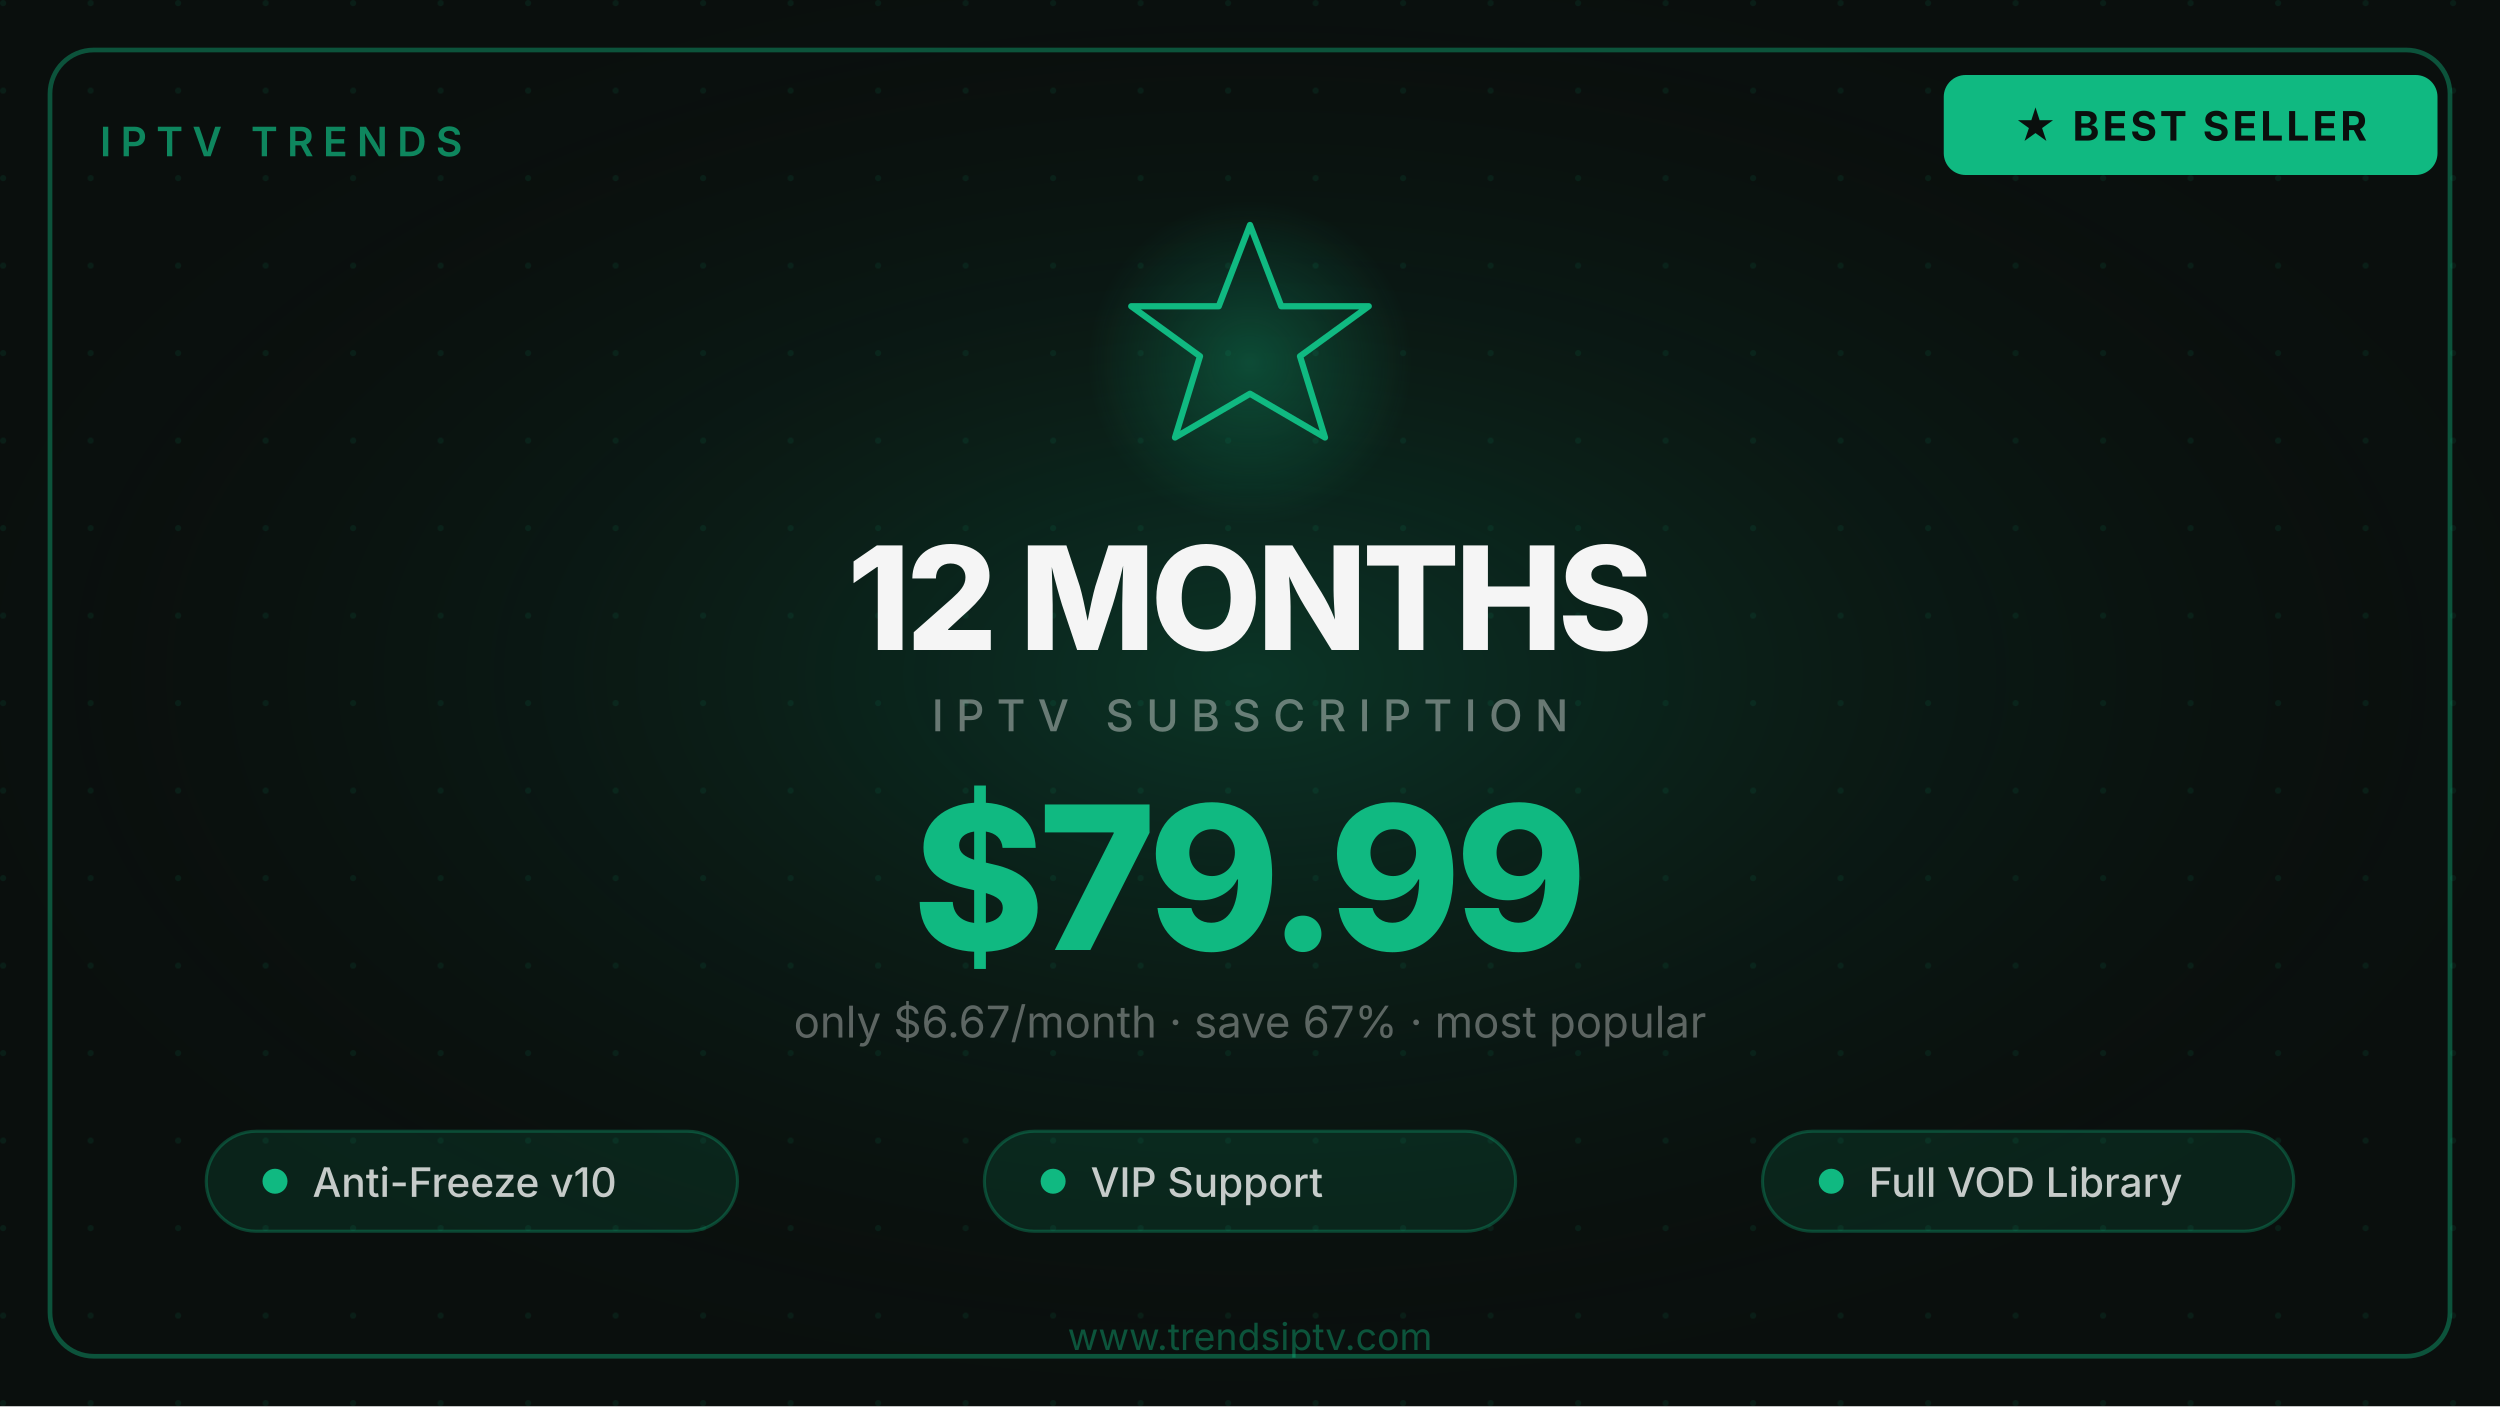
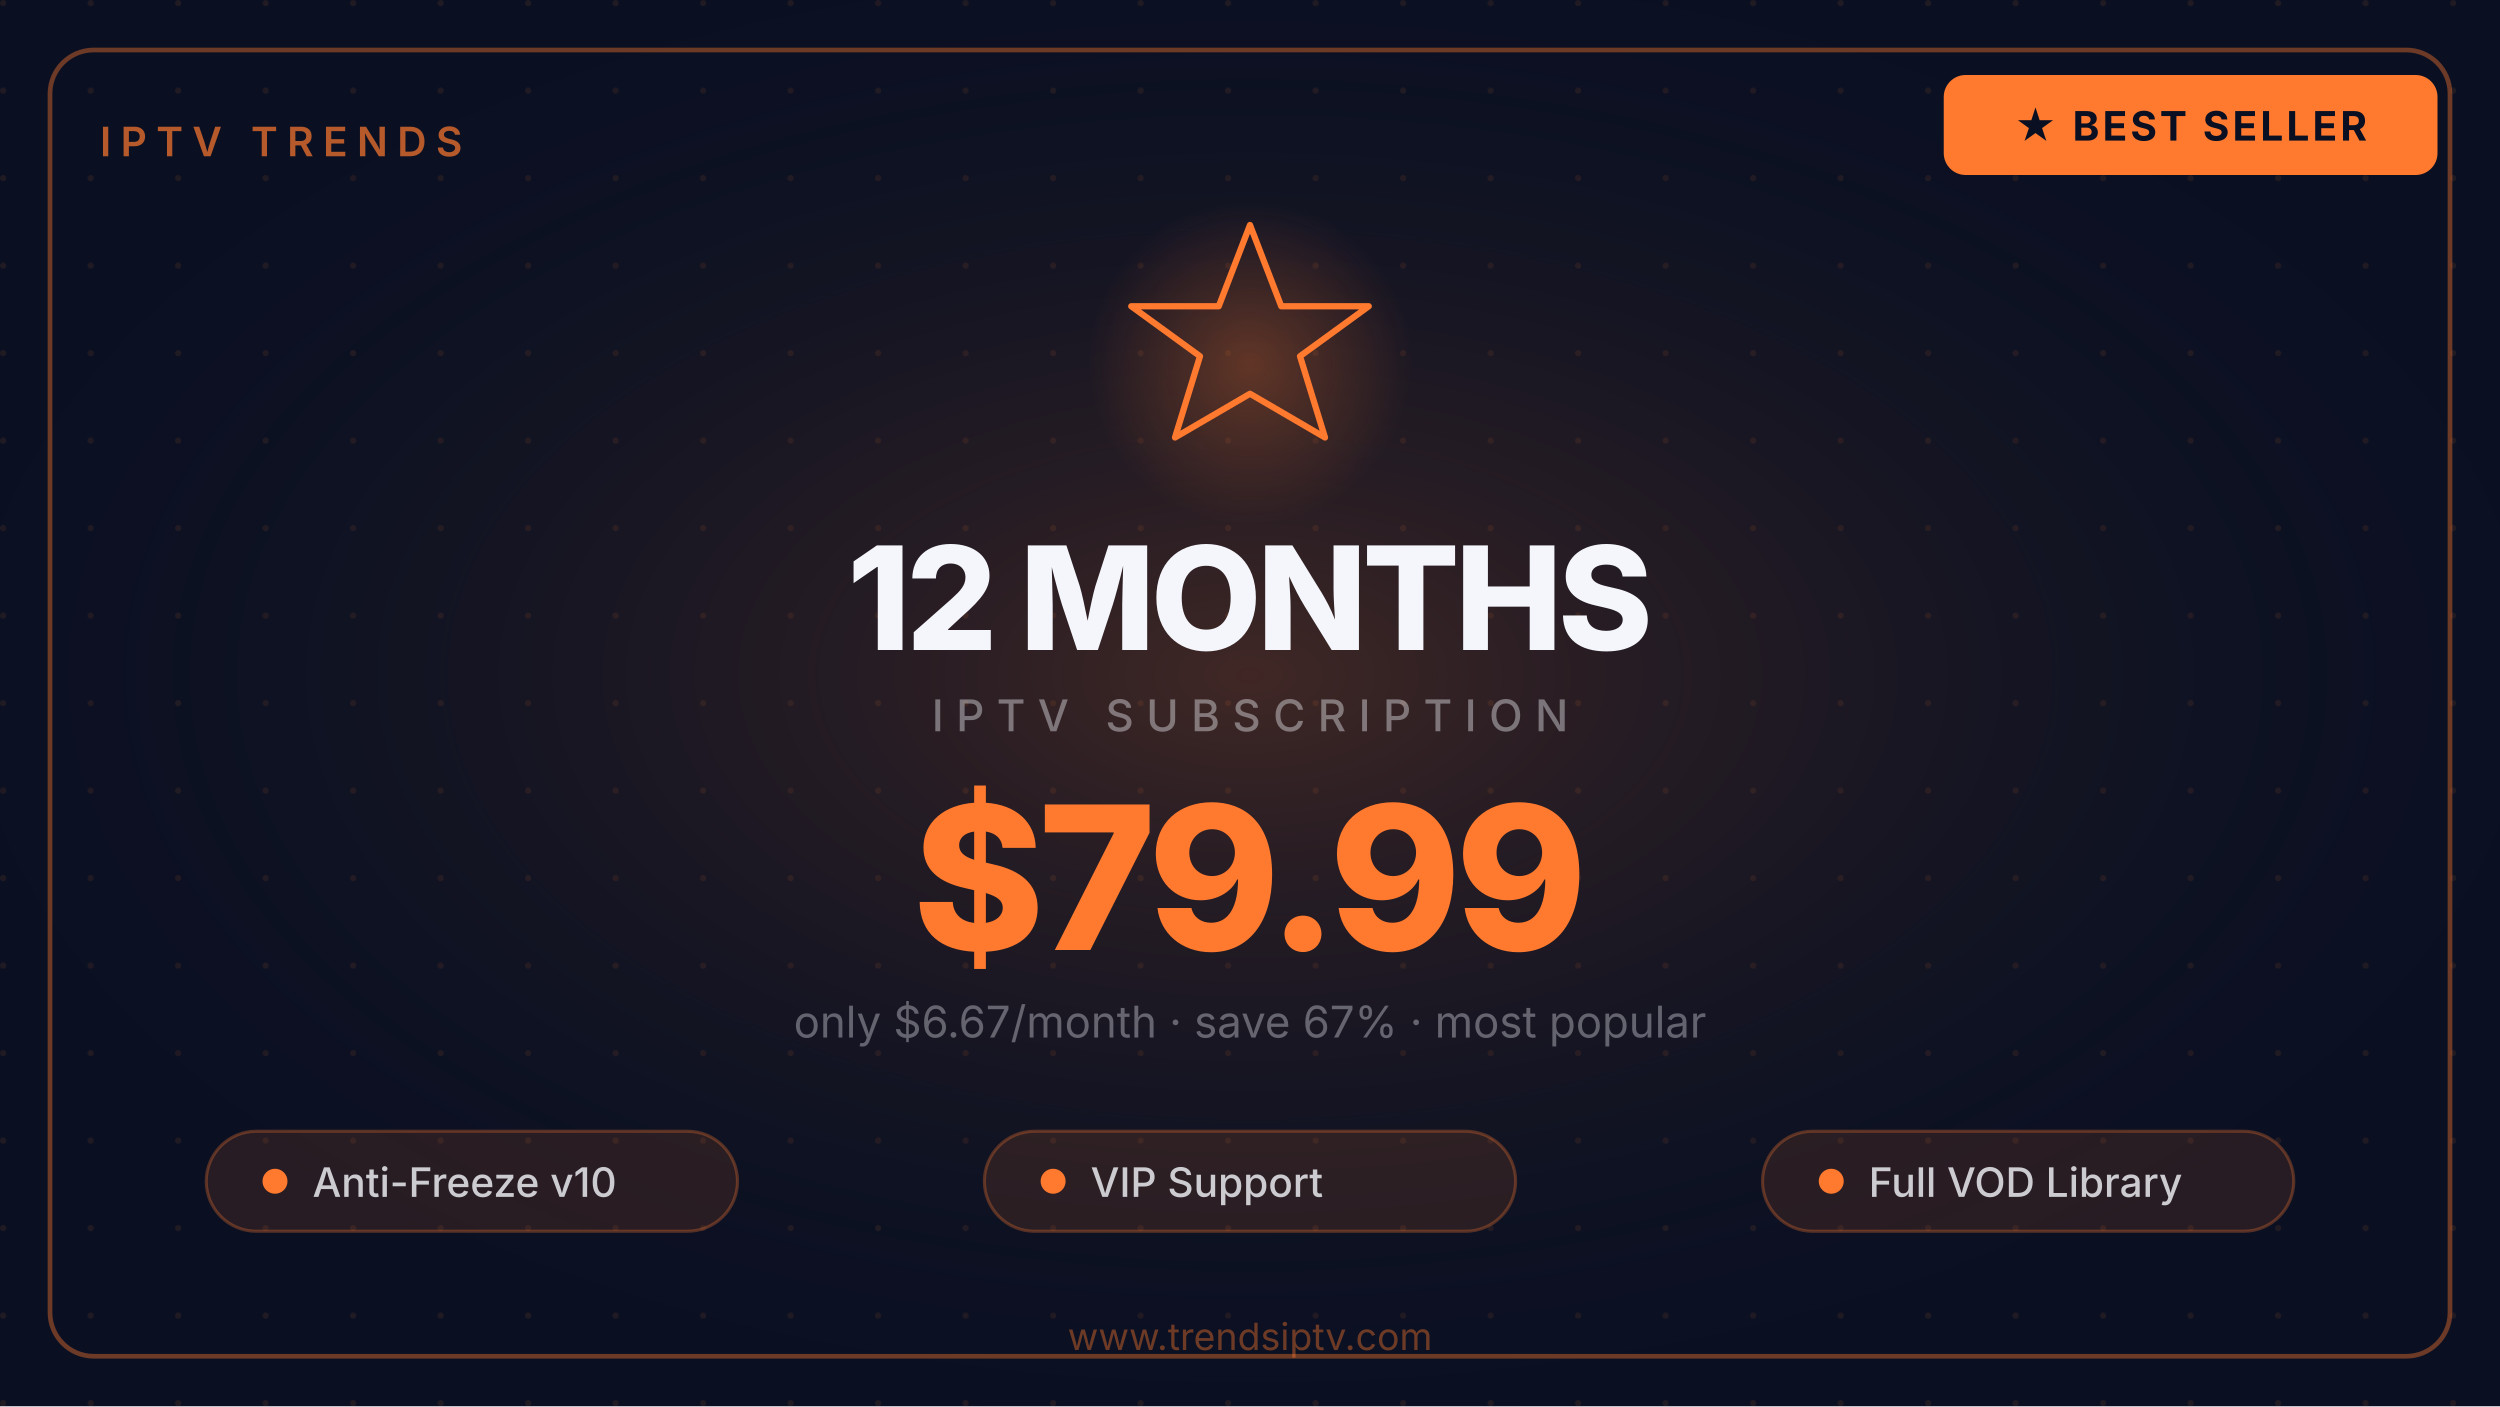
<svg xmlns="http://www.w3.org/2000/svg" width="800" height="450" viewBox="0 0 800 450" fill="none">
  <defs>
    <radialGradient id="glow12" cx="50%" cy="48%" r="55%">
-       <stop offset="0%" stop-color="#10b981" stop-opacity="0.22" />
-       <stop offset="100%" stop-color="#0a0f0d" stop-opacity="0" />
+       <stop offset="0%" stop-color="#ff7a2f" stop-opacity="0.22" />
+       <stop offset="100%" stop-color="#0a1022" stop-opacity="0" />
    </radialGradient>
    <radialGradient id="iconGlow12" cx="50%" cy="50%" r="50%">
-       <stop offset="0%" stop-color="#10b981" stop-opacity="0.3" />
-       <stop offset="100%" stop-color="#10b981" stop-opacity="0" />
+       <stop offset="0%" stop-color="#ff7a2f" stop-opacity="0.3" />
+       <stop offset="100%" stop-color="#ff7a2f" stop-opacity="0" />
    </radialGradient>
    <pattern id="dots12" x="0" y="0" width="28" height="28" patternUnits="userSpaceOnUse">
-       <circle cx="1" cy="1" r="1" fill="#10b981" fill-opacity="0.09" />
+       <circle cx="1" cy="1" r="1" fill="#ff7a2f" fill-opacity="0.09" />
    </pattern>
  </defs>
-   <rect width="800" height="450" fill="#0a0f0d" />
+   <rect width="800" height="450" fill="#0a1022" />
  <rect width="800" height="450" fill="url(#dots12)" />
  <rect width="800" height="450" fill="url(#glow12)" />
-   <rect x="16" y="16" width="768" height="418" rx="14" fill="none" stroke="#10b981" stroke-opacity="0.4" stroke-width="1.5" />
-   <text x="32" y="50" font-family="Inter, system-ui, sans-serif" font-size="13" font-weight="600" fill="#10b981" fill-opacity="0.7" letter-spacing="3">IPTV TRENDS</text>
-   <rect x="622" y="24" width="158" height="32" rx="7" fill="#10b981" />
-   <text x="701" y="45" font-family="Inter, system-ui, sans-serif" font-size="13" font-weight="700" fill="#0a0f0d" text-anchor="middle" letter-spacing="1">★ BEST SELLER</text>
+   <rect x="16" y="16" width="768" height="418" rx="14" fill="none" stroke="#ff7a2f" stroke-opacity="0.4" stroke-width="1.5" />
+   <text x="32" y="50" font-family="Inter, system-ui, sans-serif" font-size="13" font-weight="600" fill="#ff7a2f" fill-opacity="0.7" letter-spacing="3">IPTV TRENDS</text>
+   <rect x="622" y="24" width="158" height="32" rx="7" fill="#ff7a2f" />
+   <text x="701" y="45" font-family="Inter, system-ui, sans-serif" font-size="13" font-weight="700" fill="#0a1022" text-anchor="middle" letter-spacing="1">★ BEST SELLER</text>
  <circle cx="400" cy="116" r="52" fill="url(#iconGlow12)" />
-   <path d="M400 72 L410 98 L438 98 L416 114 L424 140 L400 126 L376 140 L384 114 L362 98 L390 98 Z" fill="none" stroke="#10b981" stroke-width="2" stroke-linejoin="round" />
-   <text x="400" y="208" font-family="Inter, system-ui, sans-serif" font-size="46" font-weight="800" fill="#f5f5f5" text-anchor="middle" letter-spacing="-1.5">12 MONTHS</text>
-   <text x="400" y="234" font-family="Inter, system-ui, sans-serif" font-size="14" font-weight="500" fill="#f5f5f5" fill-opacity="0.4" text-anchor="middle" letter-spacing="4">IPTV SUBSCRIPTION</text>
-   <text x="400" y="304" font-family="Inter, system-ui, sans-serif" font-size="64" font-weight="800" fill="#10b981" text-anchor="middle" letter-spacing="-2">$79.99</text>
-   <text x="400" y="332" font-family="Inter, system-ui, sans-serif" font-size="14" fill="#f5f5f5" fill-opacity="0.35" text-anchor="middle">only $6.67/month · save 67% · most popular</text>
-   <rect x="66" y="362" width="170" height="32" rx="16" fill="#10b981" fill-opacity="0.12" />
-   <rect x="66" y="362" width="170" height="32" rx="16" fill="none" stroke="#10b981" stroke-opacity="0.3" stroke-width="1" />
-   <circle cx="88" cy="378" r="4" fill="#10b981" />
-   <text x="100" y="383" font-family="Inter, system-ui, sans-serif" font-size="13" font-weight="500" fill="#f5f5f5" fill-opacity="0.8">Anti-Freeze v10</text>
-   <rect x="315" y="362" width="170" height="32" rx="16" fill="#10b981" fill-opacity="0.12" />
-   <rect x="315" y="362" width="170" height="32" rx="16" fill="none" stroke="#10b981" stroke-opacity="0.3" stroke-width="1" />
-   <circle cx="337" cy="378" r="4" fill="#10b981" />
-   <text x="349" y="383" font-family="Inter, system-ui, sans-serif" font-size="13" font-weight="500" fill="#f5f5f5" fill-opacity="0.8">VIP Support</text>
-   <rect x="564" y="362" width="170" height="32" rx="16" fill="#10b981" fill-opacity="0.12" />
-   <rect x="564" y="362" width="170" height="32" rx="16" fill="none" stroke="#10b981" stroke-opacity="0.3" stroke-width="1" />
-   <circle cx="586" cy="378" r="4" fill="#10b981" />
-   <text x="598" y="383" font-family="Inter, system-ui, sans-serif" font-size="13" font-weight="500" fill="#f5f5f5" fill-opacity="0.8">Full VOD Library</text>
-   <text x="400" y="432" font-family="Inter, system-ui, sans-serif" font-size="12" fill="#10b981" fill-opacity="0.4" text-anchor="middle">www.trendsiptv.com</text>
+   <path d="M400 72 L410 98 L438 98 L416 114 L424 140 L400 126 L376 140 L384 114 L362 98 L390 98 Z" fill="none" stroke="#ff7a2f" stroke-width="2" stroke-linejoin="round" />
+   <text x="400" y="208" font-family="Inter, system-ui, sans-serif" font-size="46" font-weight="800" fill="#f4f6fb" text-anchor="middle" letter-spacing="-1.5">12 MONTHS</text>
+   <text x="400" y="234" font-family="Inter, system-ui, sans-serif" font-size="14" font-weight="500" fill="#f4f6fb" fill-opacity="0.4" text-anchor="middle" letter-spacing="4">IPTV SUBSCRIPTION</text>
+   <text x="400" y="304" font-family="Inter, system-ui, sans-serif" font-size="64" font-weight="800" fill="#ff7a2f" text-anchor="middle" letter-spacing="-2">$79.99</text>
+   <text x="400" y="332" font-family="Inter, system-ui, sans-serif" font-size="14" fill="#f4f6fb" fill-opacity="0.35" text-anchor="middle">only $6.67/month · save 67% · most popular</text>
+   <rect x="66" y="362" width="170" height="32" rx="16" fill="#ff7a2f" fill-opacity="0.12" />
+   <rect x="66" y="362" width="170" height="32" rx="16" fill="none" stroke="#ff7a2f" stroke-opacity="0.3" stroke-width="1" />
+   <circle cx="88" cy="378" r="4" fill="#ff7a2f" />
+   <text x="100" y="383" font-family="Inter, system-ui, sans-serif" font-size="13" font-weight="500" fill="#f4f6fb" fill-opacity="0.8">Anti-Freeze v10</text>
+   <rect x="315" y="362" width="170" height="32" rx="16" fill="#ff7a2f" fill-opacity="0.12" />
+   <rect x="315" y="362" width="170" height="32" rx="16" fill="none" stroke="#ff7a2f" stroke-opacity="0.3" stroke-width="1" />
+   <circle cx="337" cy="378" r="4" fill="#ff7a2f" />
+   <text x="349" y="383" font-family="Inter, system-ui, sans-serif" font-size="13" font-weight="500" fill="#f4f6fb" fill-opacity="0.8">VIP Support</text>
+   <rect x="564" y="362" width="170" height="32" rx="16" fill="#ff7a2f" fill-opacity="0.12" />
+   <rect x="564" y="362" width="170" height="32" rx="16" fill="none" stroke="#ff7a2f" stroke-opacity="0.3" stroke-width="1" />
+   <circle cx="586" cy="378" r="4" fill="#ff7a2f" />
+   <text x="598" y="383" font-family="Inter, system-ui, sans-serif" font-size="13" font-weight="500" fill="#f4f6fb" fill-opacity="0.8">Full VOD Library</text>
+   <text x="400" y="432" font-family="Inter, system-ui, sans-serif" font-size="12" fill="#ff7a2f" fill-opacity="0.4" text-anchor="middle">www.trendsiptv.com</text>
</svg>
